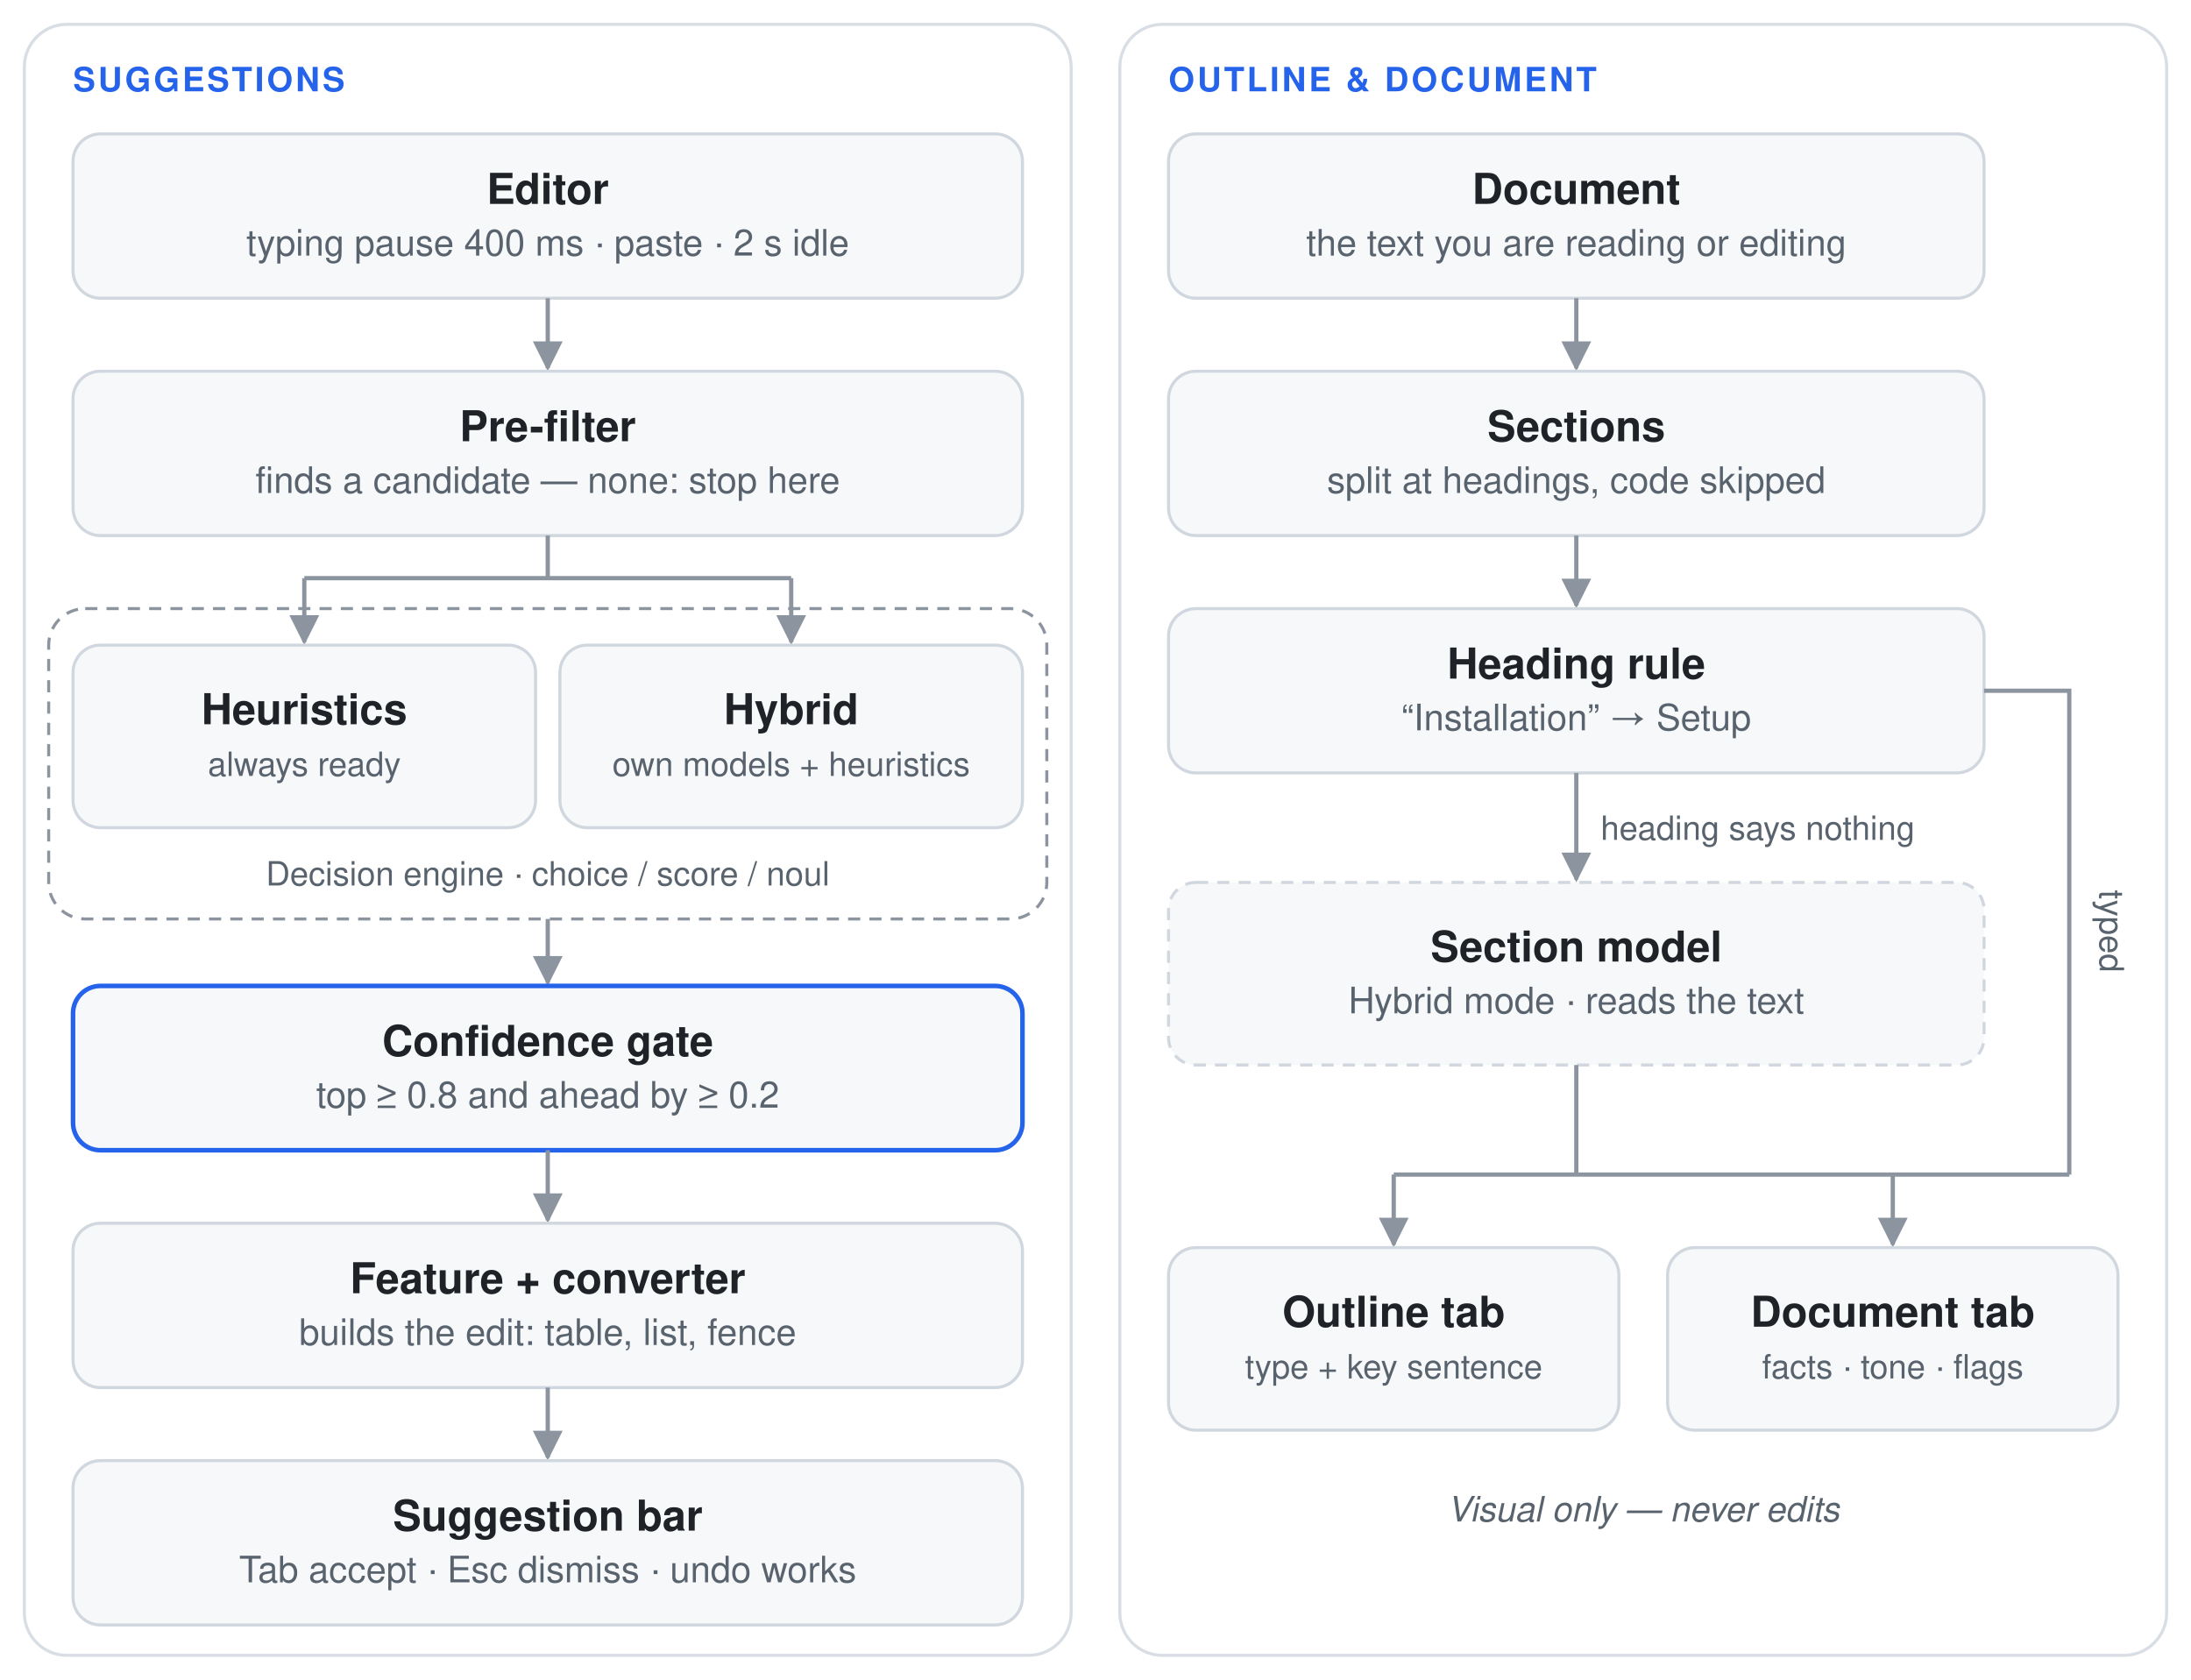
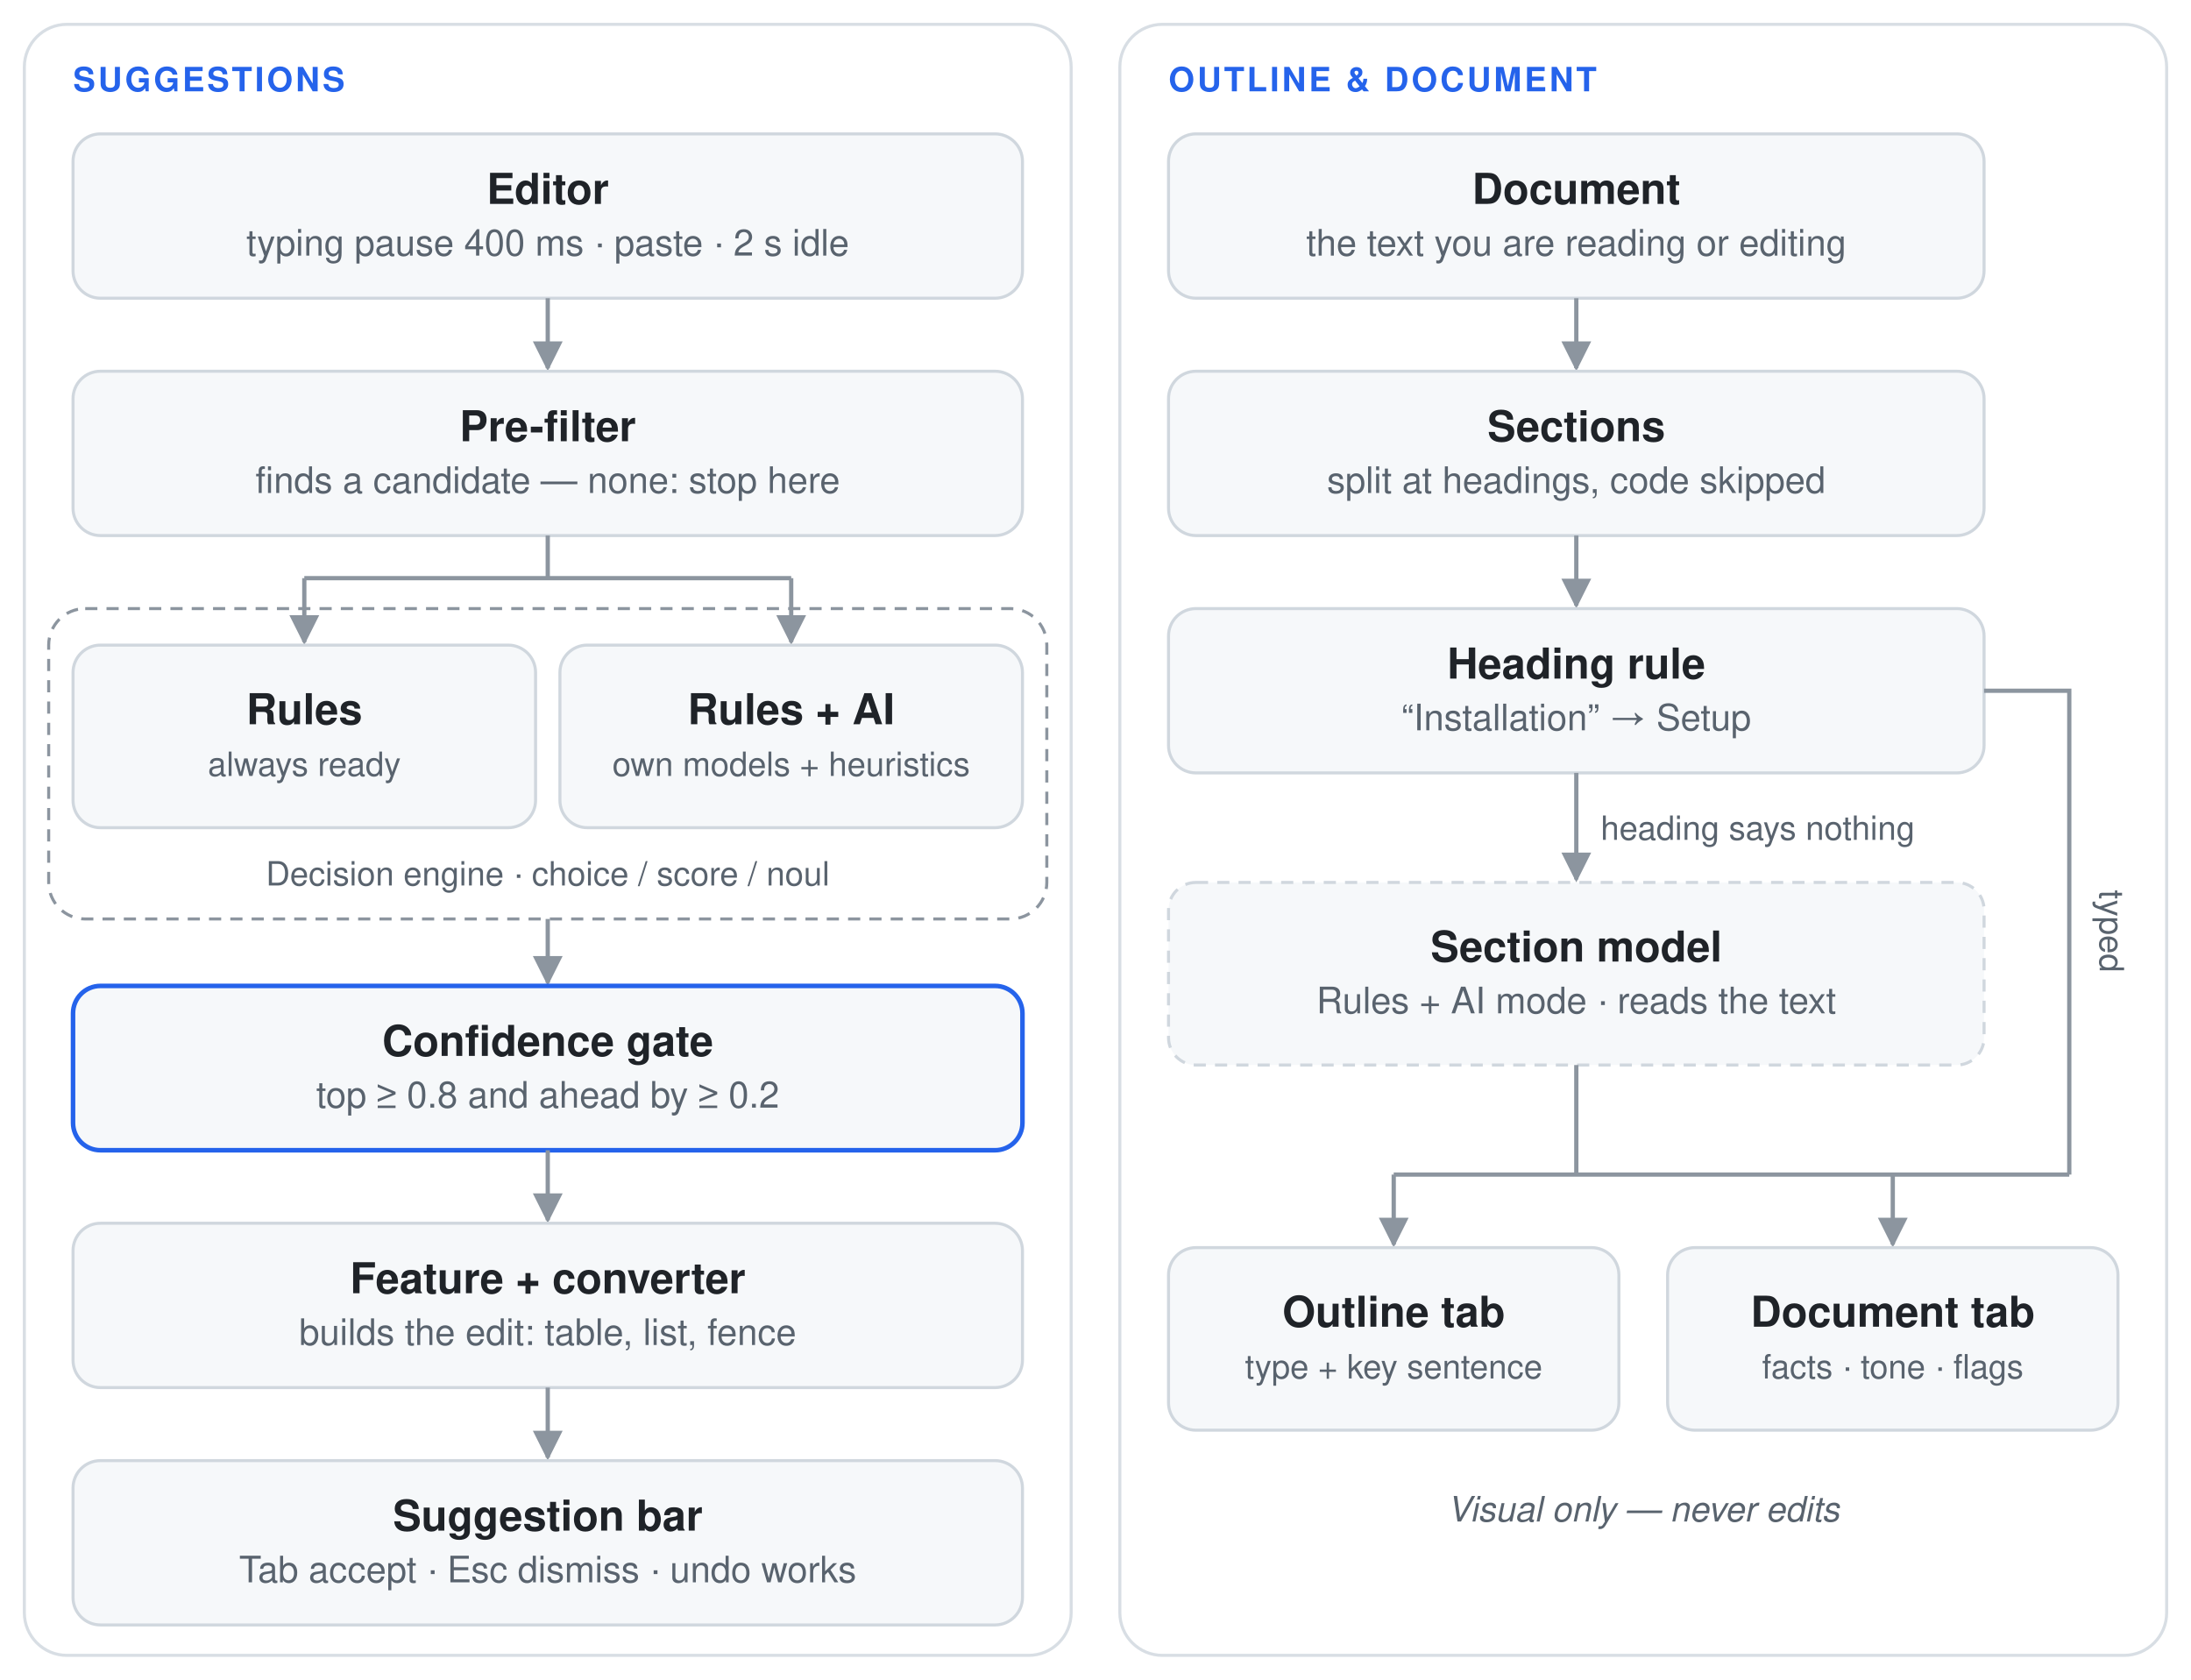
<svg xmlns="http://www.w3.org/2000/svg" viewBox="0 0 720 552" width="720" height="552" role="img" aria-labelledby="msd-title msd-desc" font-family="system-ui, -apple-system, 'Segoe UI', Helvetica, Arial, sans-serif">
  <style>
  .msd-lane { fill: none; stroke: #d8dee4; }
  .msd-lane-t { fill: #2563eb; font-size: 11px; font-weight: 600; letter-spacing: .08em; }
  .msd-box { fill: #f6f8fa; stroke: #d0d7de; }
  .msd-box.msd-accent { stroke: #2563eb; stroke-width: 1.5; }
  .msd-box.msd-dashed, .msd-group { stroke-dasharray: 4 3; }
  .msd-group { fill: none; stroke: #8c959f; }
  .msd-t { fill: #1f2328; font-size: 14px; font-weight: 600; }
  .msd-s { fill: #59636e; font-size: 12px; }
  .msd-s.msd-small { font-size: 11px; }
  .msd-label { fill: #59636e; font-size: 11px; }
  .msd-note { fill: #59636e; font-size: 11.5px; font-style: italic; }
  .msd-mono { fill: #59636e; font-size: 11.5px; font-family: ui-monospace, SFMono-Regular, Menlo, Consolas, monospace; }
  .msd-step { fill: #2563eb; font-size: 11px; font-weight: 700; }
  .msd-line { fill: none; stroke: #8c959f; stroke-width: 1.4; }
  .msd-head { fill: #8c959f; }
  @media (prefers-color-scheme: dark) {
    .msd-lane { stroke: #30363d; }
    .msd-lane-t { fill: #58a6ff; }
    .msd-box { fill: #161b22; stroke: #30363d; }
    .msd-box.msd-accent { stroke: #58a6ff; }
    .msd-group { stroke: #6e7681; }
    .msd-t { fill: #e6edf3; }
    .msd-s, .msd-label, .msd-note, .msd-mono { fill: #8b949e; }
    .msd-step { fill: #58a6ff; }
    .msd-line { stroke: #6e7681; }
    .msd-head { fill: #6e7681; }
  }
</style>
  <defs>
    <marker id="msd-arrow" viewBox="0 0 10 10" refX="9" refY="5" markerWidth="7" markerHeight="7" orient="auto-start-reverse">
      <path class="msd-head" d="M0,0 L10,5 L0,10 z" />
    </marker>
  </defs>
  <rect class="msd-lane" x="8" y="8" width="344" height="536" rx="14" />
  <text class="msd-lane-t" x="24" y="30">SUGGESTIONS</text>
  <rect class="msd-box " x="24" y="44" width="312" height="54" rx="9" />
  <text class="msd-t" x="180.0" y="67.0" text-anchor="middle">Editor</text>
  <text class="msd-s" x="180.0" y="84.0" text-anchor="middle">typing pause 400 ms · paste · 2 s idle</text>
  <path class="msd-line" d="M180,98 L180,121" marker-end="url(#msd-arrow)" />
  <rect class="msd-box " x="24" y="122" width="312" height="54" rx="9" />
  <text class="msd-t" x="180.0" y="145.0" text-anchor="middle">Pre-filter</text>
  <text class="msd-s" x="180.0" y="162.0" text-anchor="middle">finds a candidate — none: stop here</text>
  <rect class="msd-group" x="16" y="200" width="328" height="102" rx="12" />
  <path class="msd-line" d="M180,176 L180,190" />
  <path class="msd-line" d="M100,190 L260,190" />
  <path class="msd-line" d="M100,190 L100,211" marker-end="url(#msd-arrow)" />
  <path class="msd-line" d="M260,190 L260,211" marker-end="url(#msd-arrow)" />
  <rect class="msd-box " x="24" y="212" width="152" height="60" rx="9" />
-   <text class="msd-t" x="100.0" y="238.0" text-anchor="middle">Heuristics</text>
+   <text class="msd-t" x="100.0" y="238.0" text-anchor="middle">Rules</text>
  <text class="msd-s msd-small" x="100.0" y="255.0" text-anchor="middle">always ready</text>
  <rect class="msd-box " x="184" y="212" width="152" height="60" rx="9" />
-   <text class="msd-t" x="260.0" y="238.0" text-anchor="middle">Hybrid</text>
+   <text class="msd-t" x="260.0" y="238.0" text-anchor="middle">Rules + AI</text>
  <text class="msd-s msd-small" x="260.0" y="255.0" text-anchor="middle">own models + heuristics</text>
  <text class="msd-label" x="180" y="291" text-anchor="middle">Decision engine · choice / score / noul</text>
  <path class="msd-line" d="M180,302 L180,323" marker-end="url(#msd-arrow)" />
  <rect class="msd-box msd-accent" x="24" y="324" width="312" height="54" rx="9" />
  <text class="msd-t" x="180.0" y="347.0" text-anchor="middle">Confidence gate</text>
  <text class="msd-s" x="180.0" y="364.0" text-anchor="middle">top ≥ 0.8 and ahead by ≥ 0.2</text>
  <path class="msd-line" d="M180,378 L180,401" marker-end="url(#msd-arrow)" />
  <rect class="msd-box " x="24" y="402" width="312" height="54" rx="9" />
  <text class="msd-t" x="180.0" y="425.0" text-anchor="middle">Feature + converter</text>
  <text class="msd-s" x="180.0" y="442.0" text-anchor="middle">builds the edit: table, list, fence</text>
  <path class="msd-line" d="M180,456 L180,479" marker-end="url(#msd-arrow)" />
  <rect class="msd-box " x="24" y="480" width="312" height="54" rx="9" />
  <text class="msd-t" x="180.0" y="503.0" text-anchor="middle">Suggestion bar</text>
  <text class="msd-s" x="180.0" y="520.0" text-anchor="middle">Tab accept · Esc dismiss · undo works</text>
  <rect class="msd-lane" x="368" y="8" width="344" height="536" rx="14" />
  <text class="msd-lane-t" x="384" y="30">OUTLINE &amp; DOCUMENT</text>
  <rect class="msd-box " x="384" y="44" width="268" height="54" rx="9" />
  <text class="msd-t" x="518.0" y="67.0" text-anchor="middle">Document</text>
  <text class="msd-s" x="518.0" y="84.0" text-anchor="middle">the text you are reading or editing</text>
  <path class="msd-line" d="M518,98 L518,121" marker-end="url(#msd-arrow)" />
  <rect class="msd-box " x="384" y="122" width="268" height="54" rx="9" />
  <text class="msd-t" x="518.0" y="145.0" text-anchor="middle">Sections</text>
  <text class="msd-s" x="518.0" y="162.0" text-anchor="middle">split at headings, code skipped</text>
  <path class="msd-line" d="M518,176 L518,199" marker-end="url(#msd-arrow)" />
  <rect class="msd-box " x="384" y="200" width="268" height="54" rx="9" />
  <text class="msd-t" x="518.0" y="223.0" text-anchor="middle">Heading rule</text>
  <text class="msd-s" x="518.0" y="240.0" text-anchor="middle">“Installation” → Setup</text>
  <path class="msd-line" d="M518,254 L518,289" marker-end="url(#msd-arrow)" />
  <text class="msd-label" x="526" y="276">heading says nothing</text>
  <rect class="msd-box msd-dashed" x="384" y="290" width="268" height="60" rx="9" />
  <text class="msd-t" x="518.0" y="316.0" text-anchor="middle">Section model</text>
-   <text class="msd-s" x="518.0" y="333.0" text-anchor="middle">Hybrid mode · reads the text</text>
+   <text class="msd-s" x="518.0" y="333.0" text-anchor="middle">Rules + AI mode · reads the text</text>
  <path class="msd-line" d="M652,227 L680,227 L680,386" />
  <text class="msd-label" x="690" y="306" text-anchor="middle" transform="rotate(90 690 306)">typed</text>
  <path class="msd-line" d="M518,350 L518,386" />
  <path class="msd-line" d="M458,386 L680,386" />
  <path class="msd-line" d="M458,386 L458,409" marker-end="url(#msd-arrow)" />
  <path class="msd-line" d="M622,386 L622,409" marker-end="url(#msd-arrow)" />
  <rect class="msd-box " x="384" y="410" width="148" height="60" rx="9" />
  <text class="msd-t" x="458.0" y="436.0" text-anchor="middle">Outline tab</text>
  <text class="msd-s msd-small" x="458.0" y="453.0" text-anchor="middle">type + key sentence</text>
  <rect class="msd-box " x="548" y="410" width="148" height="60" rx="9" />
  <text class="msd-t" x="622.0" y="436.0" text-anchor="middle">Document tab</text>
  <text class="msd-s msd-small" x="622.0" y="453.0" text-anchor="middle">facts · tone · flags</text>
  <text class="msd-note" x="540" y="500" text-anchor="middle">Visual only — never edits</text>
</svg>
